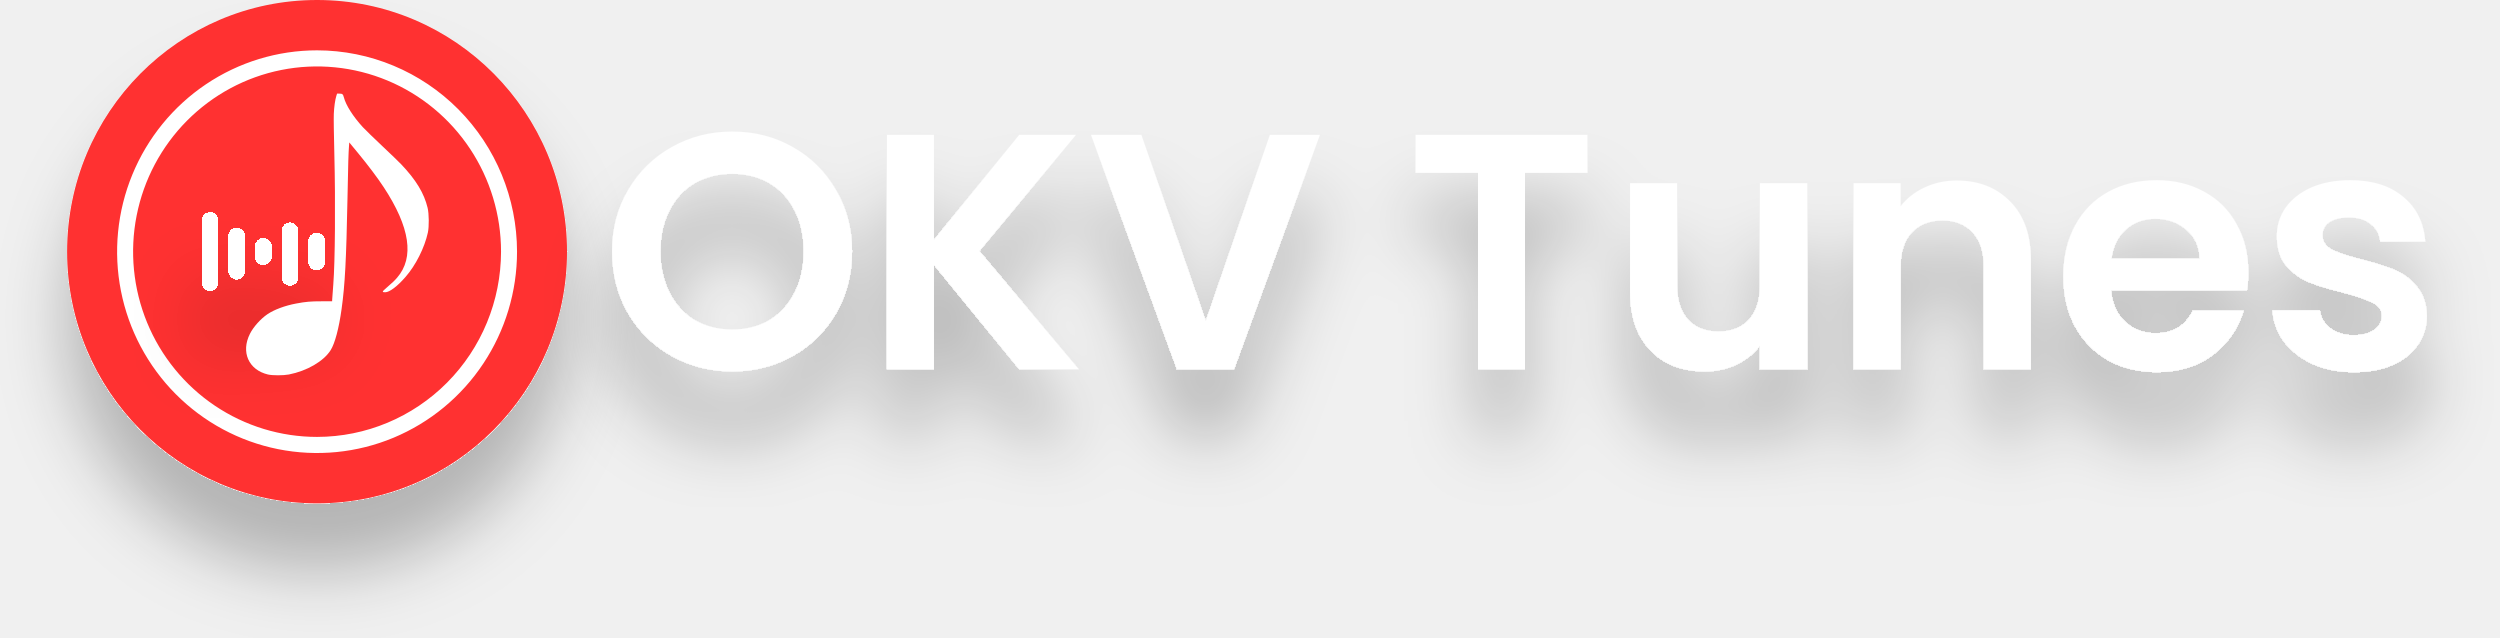
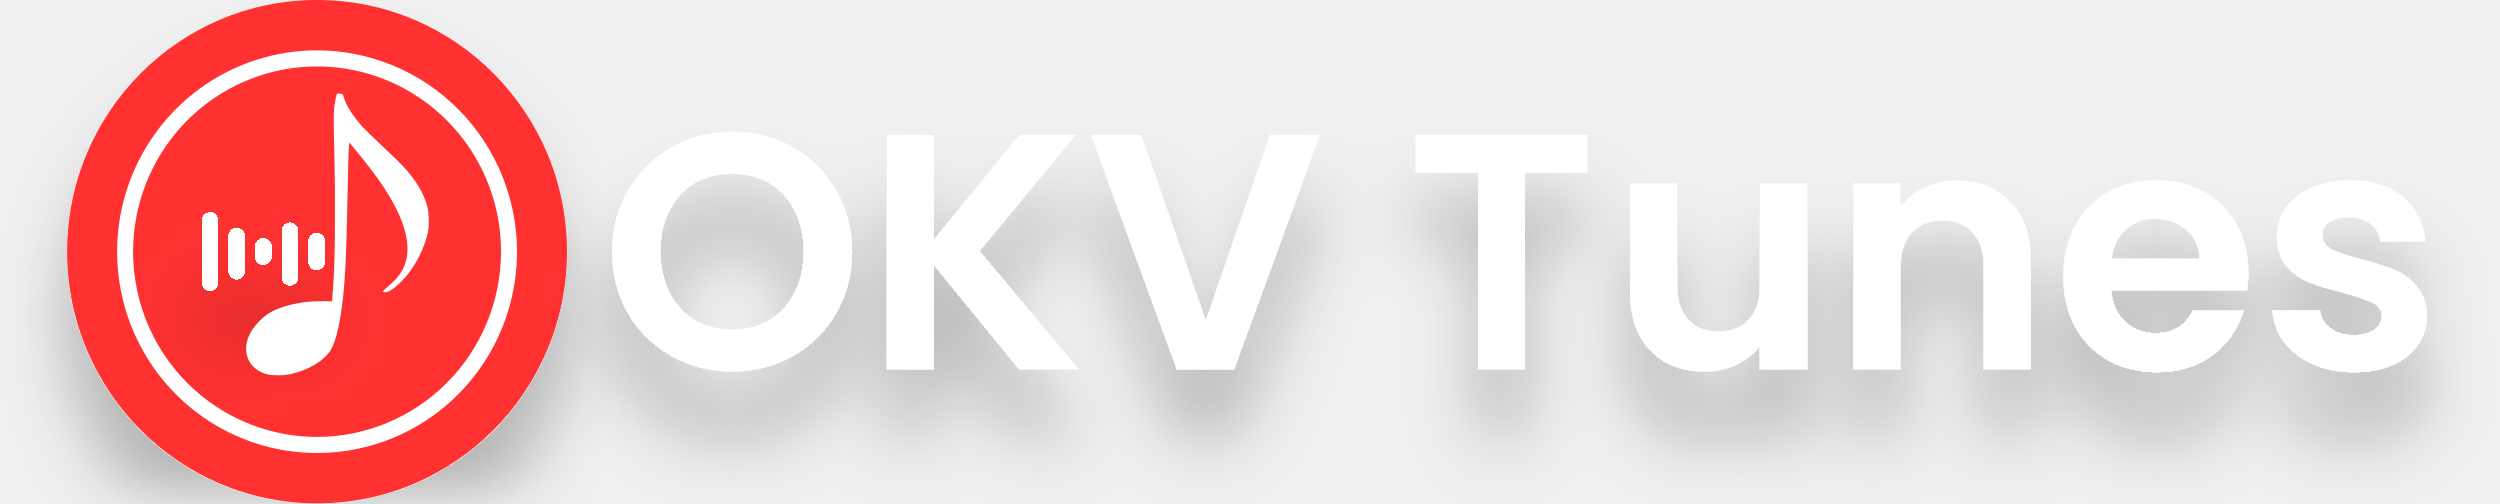
- <svg xmlns="http://www.w3.org/2000/svg" width="149" height="38" viewBox="0 0 149 38" fill="none">
+ <svg xmlns="http://www.w3.org/2000/svg" width="149" height="30" viewBox="0 0 149 30" fill="none">
  <g filter="url(#filter0_d_2_30)">
    <ellipse cx="18.897" cy="15" rx="14.897" ry="15" fill="#FF3131" />
  </g>
  <path d="M18.897 3C16.54 3 14.236 3.704 12.276 5.022C10.316 6.341 8.789 8.215 7.887 10.408C6.985 12.601 6.749 15.013 7.208 17.341C7.668 19.669 8.803 21.807 10.47 23.485C12.137 25.163 14.26 26.306 16.572 26.769C18.884 27.232 21.28 26.995 23.458 26.087C25.636 25.178 27.497 23.64 28.806 21.667C30.116 19.694 30.815 17.373 30.815 15C30.812 11.819 29.555 8.768 27.321 6.519C25.086 4.269 22.057 3.003 18.897 3ZM18.897 26.04C16.729 26.04 14.609 25.392 12.806 24.179C11.003 22.966 9.597 21.242 8.767 19.225C7.938 17.207 7.72 14.988 8.144 12.846C8.567 10.705 9.611 8.738 11.144 7.194C12.678 5.65 14.631 4.598 16.758 4.172C18.885 3.746 21.09 3.965 23.093 4.8C25.097 5.636 26.809 7.051 28.014 8.867C29.219 10.682 29.862 12.816 29.862 15C29.858 17.927 28.702 20.733 26.647 22.803C24.591 24.873 21.804 26.037 18.897 26.04Z" fill="white" />
  <g filter="url(#filter1_d_2_30)">
    <path d="M18.87 14.373V15.607M17.283 13.757V16.532M15.696 14.682V15.298M14.109 14.065V16.166M12.521 13.14V16.84" stroke="white" stroke-linecap="round" stroke-linejoin="round" shape-rendering="crispEdges" />
  </g>
  <path d="M20.046 5.716C19.973 5.942 19.912 6.381 19.895 6.787C19.883 6.997 19.898 8.076 19.927 9.189C19.999 12.069 19.97 15.618 19.866 16.93C19.828 17.421 19.796 17.852 19.796 17.889V17.957H19.167C18.506 17.957 18.216 17.983 17.647 18.091C16.986 18.214 16.333 18.458 15.936 18.729C15.527 19.009 15.098 19.49 14.895 19.897C14.347 20.986 14.816 22.044 15.968 22.32C16.235 22.383 16.884 22.383 17.215 22.32C18.294 22.11 19.289 21.532 19.706 20.871C19.959 20.474 20.202 19.558 20.359 18.416C20.562 16.957 20.637 15.5 20.71 11.828C20.75 9.685 20.768 9.153 20.8 8.709L20.817 8.489L21.351 9.137C21.948 9.861 22.508 10.607 22.87 11.158C24.439 13.547 24.706 15.35 23.668 16.55C23.517 16.726 23.375 16.86 23.033 17.154C22.763 17.387 22.754 17.419 22.957 17.419C23.213 17.419 23.68 17.07 24.17 16.505C24.776 15.815 25.307 14.757 25.501 13.862C25.579 13.502 25.57 12.744 25.486 12.389C25.28 11.523 24.796 10.722 23.912 9.793C23.775 9.649 23.262 9.153 22.769 8.691C22.279 8.229 21.765 7.73 21.629 7.583C21.046 6.948 20.617 6.276 20.492 5.795C20.446 5.614 20.405 5.58 20.231 5.58H20.089L20.046 5.716Z" fill="white" />
  <g filter="url(#filter2_d_2_30)">
    <path d="M43.641 22.14C42.334 22.14 41.134 21.833 40.041 21.22C38.947 20.607 38.081 19.76 37.441 18.68C36.801 17.587 36.481 16.353 36.481 14.98C36.481 13.62 36.801 12.4 37.441 11.32C38.081 10.227 38.947 9.373 40.041 8.76C41.134 8.147 42.334 7.84 43.641 7.84C44.961 7.84 46.161 8.147 47.241 8.76C48.334 9.373 49.194 10.227 49.821 11.32C50.461 12.4 50.781 13.62 50.781 14.98C50.781 16.353 50.461 17.587 49.821 18.68C49.194 19.76 48.334 20.607 47.241 21.22C46.148 21.833 44.947 22.14 43.641 22.14ZM43.641 19.64C44.481 19.64 45.221 19.453 45.861 19.08C46.501 18.693 47.001 18.147 47.361 17.44C47.721 16.733 47.901 15.913 47.901 14.98C47.901 14.047 47.721 13.233 47.361 12.54C47.001 11.833 46.501 11.293 45.861 10.92C45.221 10.547 44.481 10.36 43.641 10.36C42.801 10.36 42.054 10.547 41.401 10.92C40.761 11.293 40.261 11.833 39.901 12.54C39.541 13.233 39.361 14.047 39.361 14.98C39.361 15.913 39.541 16.733 39.901 17.44C40.261 18.147 40.761 18.693 41.401 19.08C42.054 19.453 42.801 19.64 43.641 19.64ZM60.744 22L55.664 15.78V22H52.864V8.04H55.664V14.3L60.744 8.04H64.124L58.364 14.96L64.284 22H60.744ZM78.666 8.04L73.546 22H70.146L65.026 8.04H68.026L71.866 19.14L75.686 8.04H78.666ZM94.61 8.04V10.3H90.89V22H88.09V10.3H84.37V8.04H94.61ZM107.713 10.92V22H104.893V20.6C104.533 21.08 104.06 21.46 103.473 21.74C102.9 22.007 102.273 22.14 101.593 22.14C100.726 22.14 99.96 21.96 99.293 21.6C98.626 21.227 98.1 20.687 97.713 19.98C97.34 19.26 97.153 18.407 97.153 17.42V10.92H99.953V17.02C99.953 17.9 100.173 18.58 100.613 19.06C101.053 19.527 101.653 19.76 102.413 19.76C103.186 19.76 103.793 19.527 104.233 19.06C104.673 18.58 104.893 17.9 104.893 17.02V10.92H107.713ZM116.616 10.76C117.936 10.76 119.002 11.18 119.816 12.02C120.629 12.847 121.036 14.007 121.036 15.5V22H118.236V15.88C118.236 15 118.016 14.327 117.576 13.86C117.136 13.38 116.536 13.14 115.776 13.14C115.002 13.14 114.389 13.38 113.936 13.86C113.496 14.327 113.276 15 113.276 15.88V22H110.476V10.92H113.276V12.3C113.649 11.82 114.122 11.447 114.696 11.18C115.282 10.9 115.922 10.76 116.616 10.76ZM133.998 16.22C133.998 16.62 133.972 16.98 133.918 17.3H125.818C125.885 18.1 126.165 18.727 126.658 19.18C127.152 19.633 127.758 19.86 128.478 19.86C129.518 19.86 130.258 19.413 130.698 18.52H133.718C133.398 19.587 132.785 20.467 131.878 21.16C130.972 21.84 129.858 22.18 128.538 22.18C127.472 22.18 126.512 21.947 125.658 21.48C124.818 21 124.158 20.327 123.678 19.46C123.212 18.593 122.978 17.593 122.978 16.46C122.978 15.313 123.212 14.307 123.678 13.44C124.145 12.573 124.798 11.907 125.638 11.44C126.478 10.973 127.445 10.74 128.538 10.74C129.592 10.74 130.532 10.967 131.358 11.42C132.198 11.873 132.845 12.52 133.298 13.36C133.765 14.187 133.998 15.14 133.998 16.22ZM131.098 15.42C131.085 14.7 130.825 14.127 130.318 13.7C129.812 13.26 129.192 13.04 128.458 13.04C127.765 13.04 127.178 13.253 126.698 13.68C126.232 14.093 125.945 14.673 125.838 15.42H131.098ZM140.282 22.18C139.375 22.18 138.562 22.02 137.842 21.7C137.122 21.367 136.549 20.92 136.122 20.36C135.709 19.8 135.482 19.18 135.442 18.5H138.262C138.315 18.927 138.522 19.28 138.882 19.56C139.255 19.84 139.715 19.98 140.262 19.98C140.795 19.98 141.209 19.873 141.502 19.66C141.809 19.447 141.962 19.173 141.962 18.84C141.962 18.48 141.775 18.213 141.402 18.04C141.042 17.853 140.462 17.653 139.662 17.44C138.835 17.24 138.155 17.033 137.622 16.82C137.102 16.607 136.649 16.28 136.262 15.84C135.889 15.4 135.702 14.807 135.702 14.06C135.702 13.447 135.875 12.887 136.222 12.38C136.582 11.873 137.089 11.473 137.742 11.18C138.409 10.887 139.189 10.74 140.082 10.74C141.402 10.74 142.455 11.073 143.242 11.74C144.029 12.393 144.462 13.28 144.542 14.4H141.862C141.822 13.96 141.635 13.613 141.302 13.36C140.982 13.093 140.549 12.96 140.002 12.96C139.495 12.96 139.102 13.053 138.822 13.24C138.555 13.427 138.422 13.687 138.422 14.02C138.422 14.393 138.609 14.68 138.982 14.88C139.355 15.067 139.935 15.26 140.722 15.46C141.522 15.66 142.182 15.867 142.702 16.08C143.222 16.293 143.669 16.627 144.042 17.08C144.429 17.52 144.629 18.107 144.642 18.84C144.642 19.48 144.462 20.053 144.102 20.56C143.755 21.067 143.249 21.467 142.582 21.76C141.929 22.04 141.162 22.18 140.282 22.18Z" fill="white" />
  </g>
  <defs>
    <filter id="filter0_d_2_30" x="0" y="0" width="37.794" height="38" filterUnits="userSpaceOnUse" color-interpolation-filters="sRGB">
      <feFlood flood-opacity="0" result="BackgroundImageFix" />
      <feColorMatrix in="SourceAlpha" type="matrix" values="0 0 0 0 0 0 0 0 0 0 0 0 0 0 0 0 0 0 127 0" result="hardAlpha" />
      <feOffset dy="4" />
      <feGaussianBlur stdDeviation="2" />
      <feComposite in2="hardAlpha" operator="out" />
      <feColorMatrix type="matrix" values="0 0 0 0 0 0 0 0 0 0 0 0 0 0 0 0 0 0 0.25 0" />
      <feBlend mode="normal" in2="BackgroundImageFix" result="effect1_dropShadow_2_30" />
      <feBlend mode="normal" in="SourceGraphic" in2="effect1_dropShadow_2_30" result="shape" />
    </filter>
    <filter id="filter1_d_2_30" x="8.021" y="12.64" width="15.349" height="12.7" filterUnits="userSpaceOnUse" color-interpolation-filters="sRGB">
      <feFlood flood-opacity="0" result="BackgroundImageFix" />
      <feColorMatrix in="SourceAlpha" type="matrix" values="0 0 0 0 0 0 0 0 0 0 0 0 0 0 0 0 0 0 127 0" result="hardAlpha" />
      <feOffset dy="4" />
      <feGaussianBlur stdDeviation="2" />
      <feComposite in2="hardAlpha" operator="out" />
      <feColorMatrix type="matrix" values="0 0 0 0 0 0 0 0 0 0 0 0 0 0 0 0 0 0 0.25 0" />
      <feBlend mode="normal" in2="BackgroundImageFix" result="effect1_dropShadow_2_30" />
      <feBlend mode="normal" in="SourceGraphic" in2="effect1_dropShadow_2_30" result="shape" />
    </filter>
    <filter id="filter2_d_2_30" x="32.481" y="7.84" width="116.161" height="22.34" filterUnits="userSpaceOnUse" color-interpolation-filters="sRGB">
      <feFlood flood-opacity="0" result="BackgroundImageFix" />
      <feColorMatrix in="SourceAlpha" type="matrix" values="0 0 0 0 0 0 0 0 0 0 0 0 0 0 0 0 0 0 127 0" result="hardAlpha" />
      <feOffset dy="4" />
      <feGaussianBlur stdDeviation="2" />
      <feComposite in2="hardAlpha" operator="out" />
      <feColorMatrix type="matrix" values="0 0 0 0 0 0 0 0 0 0 0 0 0 0 0 0 0 0 0.25 0" />
      <feBlend mode="normal" in2="BackgroundImageFix" result="effect1_dropShadow_2_30" />
      <feBlend mode="normal" in="SourceGraphic" in2="effect1_dropShadow_2_30" result="shape" />
    </filter>
  </defs>
</svg>
